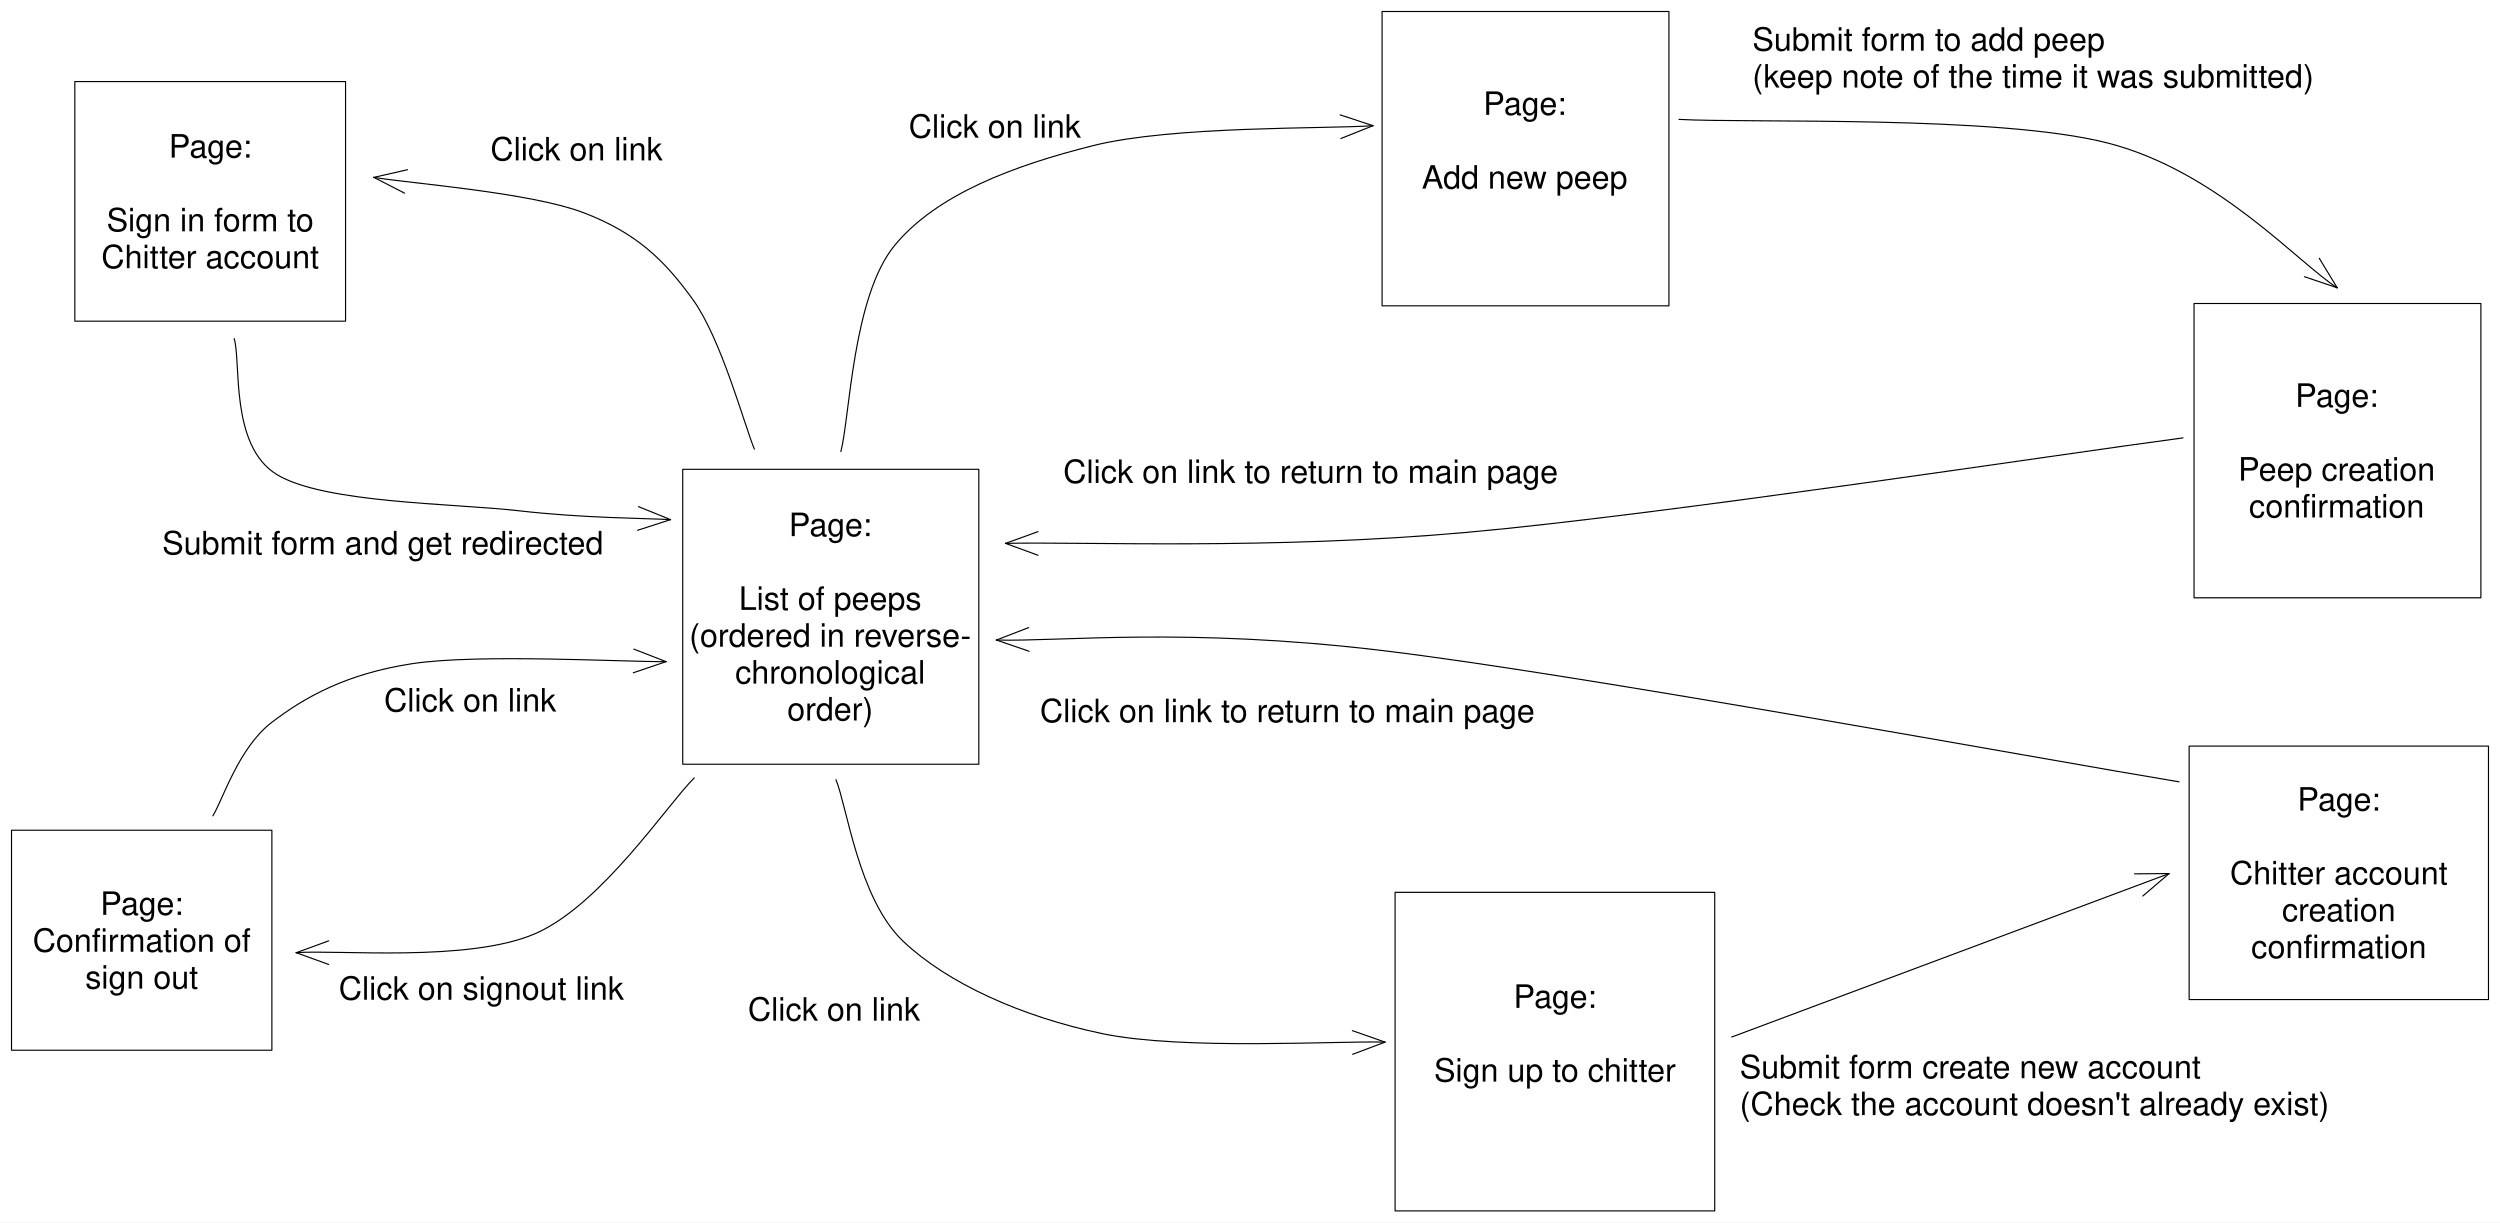
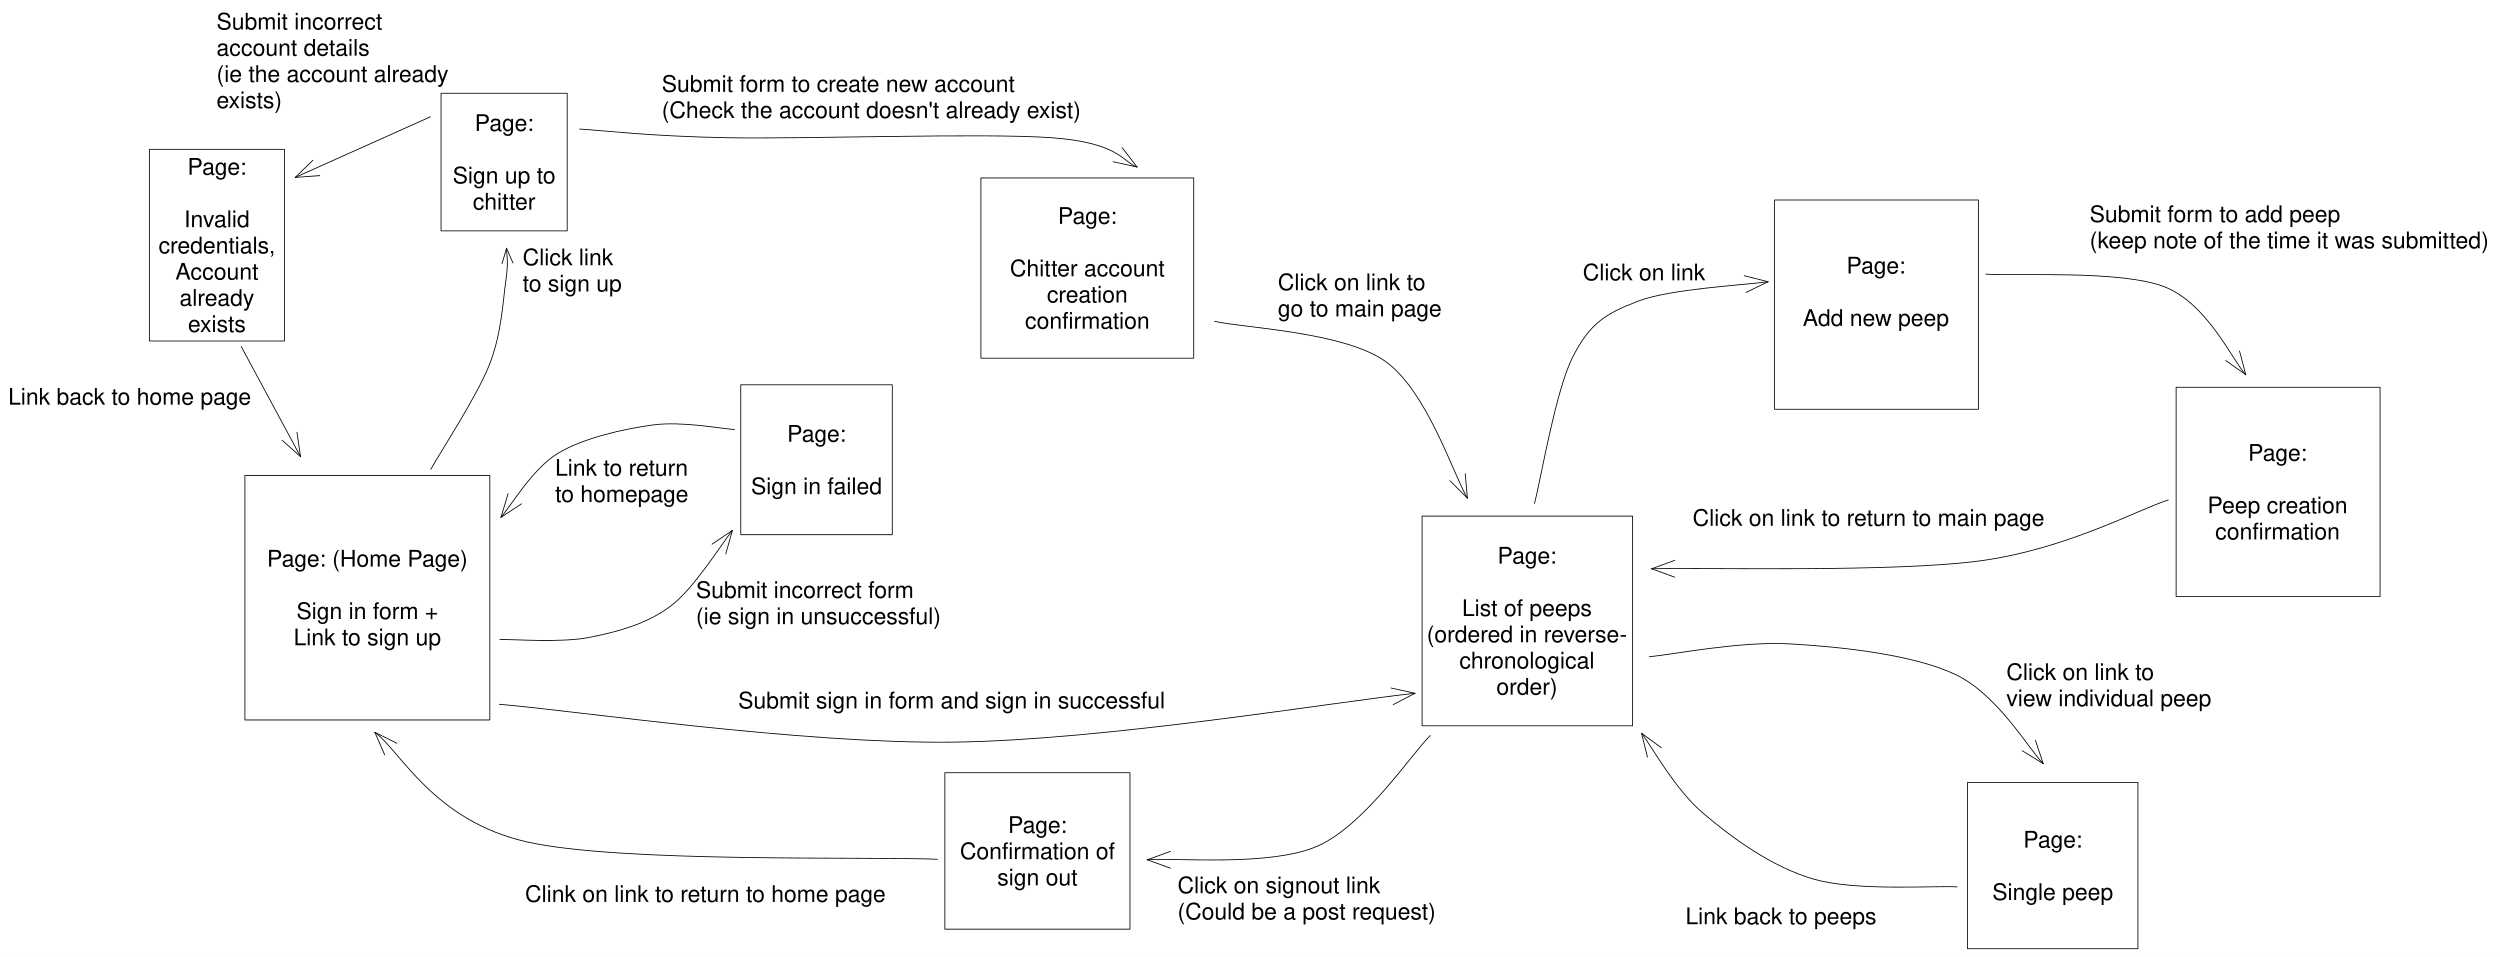
- <svg xmlns="http://www.w3.org/2000/svg" version="1.1" viewBox="0 0 2170.091 1061.117" width="4340.183" height="2122.234">
+ <svg xmlns="http://www.w3.org/2000/svg" version="1.1" viewBox="0 0 3052.128 1168.262" width="6104.256" height="2336.525">
  <defs>
    <style class="style-fonts">
      @font-face {
        font-family: "Virgil";
        src: url("https://excalidraw.com/Virgil.woff2");
      }
      @font-face {
        font-family: "Cascadia";
        src: url("https://excalidraw.com/Cascadia.woff2");
      }
    </style>
  </defs>
-   <rect x="0" y="0" width="2170.091" height="1061.117" fill="#ffffff" />
-   <g stroke-linecap="round" transform="translate(592.6421 407.3783) rotate(0 128.5 128)">
+   <rect x="0" y="0" width="3052.128" height="1168.262" fill="#ffffff" />
+   <g stroke-linecap="round" transform="translate(1736.17 630.0839) rotate(0 128.5 128)">
    <path d="M0 0 C96.09 0, 192.17 0, 257 0 M0 0 C62.3 0, 124.6 0, 257 0 M257 0 C257 59.23, 257 118.47, 257 256 M257 0 C257 72.23, 257 144.46, 257 256 M257 256 C186.75 256, 116.49 256, 0 256 M257 256 C185.33 256, 113.66 256, 0 256 M0 256 C0 186.8, 0 117.59, 0 0 M0 256 C0 203.79, 0 151.57, 0 0" stroke="#000000" stroke-width="1" fill="none" />
  </g>
-   <g transform="translate(597.1421 439.3783) rotate(0 123.5 96)">
+   <g transform="translate(1740.67 662.0839) rotate(0 123.5 96)">
    <text x="123.5" y="26" font-family="Helvetica, Segoe UI Emoji" font-size="28px" fill="#000000" text-anchor="middle" style="white-space: pre;" direction="ltr">Page:</text>
    <text x="123.5" y="58" font-family="Helvetica, Segoe UI Emoji" font-size="28px" fill="#000000" text-anchor="middle" style="white-space: pre;" direction="ltr" />
    <text x="123.5" y="90" font-family="Helvetica, Segoe UI Emoji" font-size="28px" fill="#000000" text-anchor="middle" style="white-space: pre;" direction="ltr">List of peeps </text>
    <text x="123.5" y="122" font-family="Helvetica, Segoe UI Emoji" font-size="28px" fill="#000000" text-anchor="middle" style="white-space: pre;" direction="ltr">(ordered in reverse-</text>
    <text x="123.5" y="154" font-family="Helvetica, Segoe UI Emoji" font-size="28px" fill="#000000" text-anchor="middle" style="white-space: pre;" direction="ltr">chronological </text>
    <text x="123.5" y="186" font-family="Helvetica, Segoe UI Emoji" font-size="28px" fill="#000000" text-anchor="middle" style="white-space: pre;" direction="ltr">order)</text>
  </g>
-   <g stroke-linecap="round" transform="translate(1199.693 10) rotate(0 124.5 127.7349)">
+   <g stroke-linecap="round" transform="translate(2166.43 244.1768) rotate(0 124.5 127.7349)">
    <path d="M0 0 C88.85 0, 177.7 0, 249 0 M0 0 C62.22 0, 124.44 0, 249 0 M249 0 C249 70.9, 249 141.8, 249 255.47 M249 0 C249 60.07, 249 120.15, 249 255.47 M249 255.47 C173.75 255.47, 98.5 255.47, 0 255.47 M249 255.47 C153.02 255.47, 57.04 255.47, 0 255.47 M0 255.47 C0 199.73, 0 143.99, 0 0 M0 255.47 C0 163.09, 0 70.71, 0 0" stroke="#000000" stroke-width="1" fill="none" />
  </g>
-   <g transform="translate(1232.965 73.73492) rotate(0 90.5 48)">
+   <g transform="translate(2199.702 307.9117) rotate(0 90.5 48)">
    <text x="90.5" y="26" font-family="Helvetica, Segoe UI Emoji" font-size="28px" fill="#000000" text-anchor="middle" style="white-space: pre;" direction="ltr">Page:</text>
    <text x="90.5" y="58" font-family="Helvetica, Segoe UI Emoji" font-size="28px" fill="#000000" text-anchor="middle" style="white-space: pre;" direction="ltr" />
    <text x="90.5" y="90" font-family="Helvetica, Segoe UI Emoji" font-size="28px" fill="#000000" text-anchor="middle" style="white-space: pre;" direction="ltr">Add new peep</text>
  </g>
  <g stroke-linecap="round">
-     <g transform="translate(729.9086 391.9666) rotate(0 230.9401 -141.4231)">
-       <path d="M0 0 C7.79 -29.83, 10.21 -134.74, 46.73 -179.01 C83.24 -223.27, 149.9 -248.28, 219.09 -265.59 C288.28 -282.9, 421.41 -279.97, 461.88 -282.85 M0 0 C7.79 -29.83, 10.21 -134.74, 46.73 -179.01 C83.24 -223.27, 149.9 -248.28, 219.09 -265.59 C288.28 -282.9, 421.41 -279.97, 461.88 -282.85" stroke="#000000" stroke-width="1" fill="none" />
-     </g>
-     <g transform="translate(729.9086 391.9666) rotate(0 230.9401 -141.4231)">
-       <path d="M434.01 -271.74 C442.11 -274.97, 450.21 -278.2, 461.88 -282.85 M434.01 -271.74 C439.62 -273.98, 445.23 -276.21, 461.88 -282.85" stroke="#000000" stroke-width="1" fill="none" />
-     </g>
-     <g transform="translate(729.9086 391.9666) rotate(0 230.9401 -141.4231)">
-       <path d="M433.39 -292.25 C441.67 -289.52, 449.95 -286.79, 461.88 -282.85 M433.39 -292.25 C439.12 -290.36, 444.86 -288.47, 461.88 -282.85" stroke="#000000" stroke-width="1" fill="none" />
-     </g>
-   </g>
-   <g transform="translate(788.7715 93.52684) rotate(0 75.5 16)">
+     <g transform="translate(1873.437 614.6722) rotate(0 142.5446 -135.3609)">
+       <path d="M0 0 C7.79 -29.83, 25.68 -137.85, 46.73 -179.01 C67.77 -220.16, 86.56 -231.66, 126.29 -246.95 C166.02 -262.23, 258.62 -266.76, 285.09 -270.72 M0 0 C7.79 -29.83, 25.68 -137.85, 46.73 -179.01 C67.77 -220.16, 86.56 -231.66, 126.29 -246.95 C166.02 -262.23, 258.62 -266.76, 285.09 -270.72" stroke="#000000" stroke-width="1" fill="none" />
+     </g>
+     <g transform="translate(1873.437 614.6722) rotate(0 142.5446 -135.3609)">
+       <path d="M258.11 -257.6 C265.95 -261.42, 273.79 -265.23, 285.09 -270.72 M258.11 -257.6 C263.54 -260.24, 268.97 -262.88, 285.09 -270.72" stroke="#000000" stroke-width="1" fill="none" />
+     </g>
+     <g transform="translate(1873.437 614.6722) rotate(0 142.5446 -135.3609)">
+       <path d="M255.99 -278.02 C264.45 -275.9, 272.9 -273.78, 285.09 -270.72 M255.99 -278.02 C261.84 -276.55, 267.7 -275.08, 285.09 -270.72" stroke="#000000" stroke-width="1" fill="none" />
+     </g>
+   </g>
+   <g transform="translate(1932.3 316.2325) rotate(0 75.5 16)">
    <text x="0" y="26" font-family="Helvetica, Segoe UI Emoji" font-size="28px" fill="#000000" text-anchor="start" style="white-space: pre;" direction="ltr">Click on link</text>
  </g>
-   <g stroke-linecap="round" transform="translate(1904.51 263.4401) rotate(0 124.5 127.7349)">
+   <g stroke-linecap="round" transform="translate(2656.723 472.8226) rotate(0 124.5 127.7349)">
    <path d="M0 0 C58.45 0, 116.91 0, 249 0 M0 0 C74.18 0, 148.37 0, 249 0 M249 0 C249 73.4, 249 146.8, 249 255.47 M249 0 C249 99.42, 249 198.84, 249 255.47 M249 255.47 C189.33 255.47, 129.65 255.47, 0 255.47 M249 255.47 C149.85 255.47, 50.7 255.47, 0 255.47 M0 255.47 C0 156.69, 0 57.91, 0 0 M0 255.47 C0 180.41, 0 105.34, 0 0" stroke="#000000" stroke-width="1" fill="none" />
  </g>
-   <g transform="translate(1937.283 327.175) rotate(0 91 64)">
+   <g transform="translate(2689.495 536.5575) rotate(0 91 64)">
    <text x="91" y="26" font-family="Helvetica, Segoe UI Emoji" font-size="28px" fill="#000000" text-anchor="middle" style="white-space: pre;" direction="ltr">Page:</text>
    <text x="91" y="58" font-family="Helvetica, Segoe UI Emoji" font-size="28px" fill="#000000" text-anchor="middle" style="white-space: pre;" direction="ltr" />
    <text x="91" y="90" font-family="Helvetica, Segoe UI Emoji" font-size="28px" fill="#000000" text-anchor="middle" style="white-space: pre;" direction="ltr">Peep creation </text>
    <text x="91" y="122" font-family="Helvetica, Segoe UI Emoji" font-size="28px" fill="#000000" text-anchor="middle" style="white-space: pre;" direction="ltr">confirmation</text>
  </g>
  <g stroke-linecap="round">
-     <g transform="translate(1457.47 103.6381) rotate(0 285.6519 73.08787)">
-       <path d="M0 0 C62.02 3.42, 276.9 -3.85, 372.11 20.51 C467.33 44.87, 538.11 125.23, 571.3 146.18 M0 0 C62.02 3.42, 276.9 -3.85, 372.11 20.51 C467.33 44.87, 538.11 125.23, 571.3 146.18" stroke="#000000" stroke-width="1" fill="none" />
-     </g>
-     <g transform="translate(1457.47 103.6381) rotate(0 285.6519 73.08787)">
-       <path d="M542.89 136.56 C552.08 139.67, 561.27 142.78, 571.3 146.18 M542.89 136.56 C553.84 140.27, 564.79 143.97, 571.3 146.18" stroke="#000000" stroke-width="1" fill="none" />
-     </g>
-     <g transform="translate(1457.47 103.6381) rotate(0 285.6519 73.08787)">
-       <path d="M555.72 120.54 C560.76 128.84, 565.8 137.13, 571.3 146.18 M555.72 120.54 C561.72 130.42, 567.73 140.3, 571.3 146.18" stroke="#000000" stroke-width="1" fill="none" />
-     </g>
-   </g>
-   <g transform="translate(1521.112 17.99012) rotate(0 245.5 32)">
+     <g transform="translate(2424.46 334.6862) rotate(0 158.633 61.39006)">
+       <path d="M0 0 C36.26 2.55, 164.7 -5.18, 217.58 15.29 C270.46 35.75, 300.65 104.86, 317.27 122.78 M0 0 C36.26 2.55, 164.7 -5.18, 217.58 15.29 C270.46 35.75, 300.65 104.86, 317.27 122.78" stroke="#000000" stroke-width="1" fill="none" />
+     </g>
+     <g transform="translate(2424.46 334.6862) rotate(0 158.633 61.39006)">
+       <path d="M292.78 105.44 C300.7 111.05, 308.62 116.66, 317.27 122.78 M292.78 105.44 C302.22 112.12, 311.66 118.81, 317.27 122.78" stroke="#000000" stroke-width="1" fill="none" />
+     </g>
+     <g transform="translate(2424.46 334.6862) rotate(0 158.633 61.39006)">
+       <path d="M309.66 93.76 C312.12 103.15, 314.58 112.54, 317.27 122.78 M309.66 93.76 C312.59 104.95, 315.52 116.13, 317.27 122.78" stroke="#000000" stroke-width="1" fill="none" />
+     </g>
+   </g>
+   <g transform="translate(2551.128 245.1096) rotate(0 245.5 32)">
    <text x="0" y="26" font-family="Helvetica, Segoe UI Emoji" font-size="28px" fill="#000000" text-anchor="start" style="white-space: pre;" direction="ltr">Submit form to add peep</text>
    <text x="0" y="58" font-family="Helvetica, Segoe UI Emoji" font-size="28px" fill="#000000" text-anchor="start" style="white-space: pre;" direction="ltr">(keep note of the time it was submitted)</text>
  </g>
-   <g transform="translate(922.8728 393.2214) rotate(0 216.5 16)">
+   <g transform="translate(2066.401 615.927) rotate(0 216.5 16)">
    <text x="0" y="26" font-family="Helvetica, Segoe UI Emoji" font-size="28px" fill="#000000" text-anchor="start" style="white-space: pre;" direction="ltr">Click on link to return to main page</text>
  </g>
  <g stroke-linecap="round">
-     <g transform="translate(1894.895 380.105) rotate(0 -511.0401 45.98391)">
-       <path d="M0 0 C-103.64 13.67, -451.52 66.77, -621.86 82.03 C-792.21 97.3, -955.38 89.98, -1022.08 91.57 M0 0 C-103.64 13.67, -451.52 66.77, -621.86 82.03 C-792.21 97.3, -955.38 89.98, -1022.08 91.57" stroke="#000000" stroke-width="1" fill="none" />
-     </g>
-     <g transform="translate(1894.895 380.105) rotate(0 -511.0401 45.98391)">
-       <path d="M-993.87 81.35 C-1000.65 83.81, -1007.42 86.26, -1022.08 91.57 M-993.87 81.35 C-1003.16 84.72, -1012.45 88.08, -1022.08 91.57" stroke="#000000" stroke-width="1" fill="none" />
-     </g>
-     <g transform="translate(1894.895 380.105) rotate(0 -511.0401 45.98391)">
-       <path d="M-993.9 101.88 C-1000.67 99.4, -1007.44 96.93, -1022.08 91.57 M-993.9 101.88 C-1003.18 98.48, -1012.46 95.09, -1022.08 91.57" stroke="#000000" stroke-width="1" fill="none" />
-     </g>
-   </g>
-   <g stroke-linecap="round" transform="translate(1210.985 774.5738) rotate(0 138.7322 138.2715)">
-     <path d="M0 0 C107.24 0, 214.48 0, 277.46 0 M0 0 C73.69 0, 147.38 0, 277.46 0 M277.46 0 C277.46 87.41, 277.46 174.83, 277.46 276.54 M277.46 0 C277.46 74.14, 277.46 148.27, 277.46 276.54 M277.46 276.54 C217.79 276.54, 158.11 276.54, 0 276.54 M277.46 276.54 C183.56 276.54, 89.66 276.54, 0 276.54 M0 276.54 C0 167.01, 0 57.48, 0 0 M0 276.54 C0 207.08, 0 137.62, 0 0" stroke="#000000" stroke-width="1" fill="none" />
-   </g>
-   <g transform="translate(1243.717 848.8453) rotate(0 106 48)">
-     <text x="106" y="26" font-family="Helvetica, Segoe UI Emoji" font-size="28px" fill="#000000" text-anchor="middle" style="white-space: pre;" direction="ltr">Page:</text>
-     <text x="106" y="58" font-family="Helvetica, Segoe UI Emoji" font-size="28px" fill="#000000" text-anchor="middle" style="white-space: pre;" direction="ltr" />
-     <text x="106" y="90" font-family="Helvetica, Segoe UI Emoji" font-size="28px" fill="#000000" text-anchor="middle" style="white-space: pre;" direction="ltr">Sign up to chitter</text>
-   </g>
-   <g stroke-linecap="round" transform="translate(1900.25 647.6493) rotate(0 129.9205 110.0042)">
+     <g transform="translate(2647.108 610.3715) rotate(0 -315.3822 42.00641)">
+       <path d="M0 0 C-38.42 12.41, -125.42 60.47, -230.55 74.47 C-335.67 88.48, -564.06 82.42, -630.76 84.01 M0 0 C-38.42 12.41, -125.42 60.47, -230.55 74.47 C-335.67 88.48, -564.06 82.42, -630.76 84.01" stroke="#000000" stroke-width="1" fill="none" />
+     </g>
+     <g transform="translate(2647.108 610.3715) rotate(0 -315.3822 42.00641)">
+       <path d="M-602.59 73.72 C-609.35 76.19, -616.12 78.66, -630.76 84.01 M-602.59 73.72 C-611.86 77.11, -621.14 80.5, -630.76 84.01" stroke="#000000" stroke-width="1" fill="none" />
+     </g>
+     <g transform="translate(2647.108 610.3715) rotate(0 -315.3822 42.00641)">
+       <path d="M-602.56 94.24 C-609.34 91.78, -616.11 89.33, -630.76 84.01 M-602.56 94.24 C-611.85 90.87, -621.13 87.51, -630.76 84.01" stroke="#000000" stroke-width="1" fill="none" />
+     </g>
+   </g>
+   <g stroke-linecap="round" transform="translate(538.4586 113.8794) rotate(0 77 84)">
+     <path d="M0 0 C59.52 0, 119.04 0, 154 0 M0 0 C40.9 0, 81.8 0, 154 0 M154 0 C154 53.1, 154 106.21, 154 168 M154 0 C154 45.04, 154 90.08, 154 168 M154 168 C120.88 168, 87.75 168, 0 168 M154 168 C101.88 168, 49.76 168, 0 168 M0 168 C0 101.46, 0 34.92, 0 0 M0 168 C0 125.8, 0 83.6, 0 0" stroke="#000000" stroke-width="1" fill="none" />
+   </g>
+   <g transform="translate(547.9586 133.8794) rotate(0 67.5 64)">
+     <text x="67.5" y="26" font-family="Helvetica, Segoe UI Emoji" font-size="28px" fill="#000000" text-anchor="middle" style="white-space: pre;" direction="ltr">Page:</text>
+     <text x="67.5" y="58" font-family="Helvetica, Segoe UI Emoji" font-size="28px" fill="#000000" text-anchor="middle" style="white-space: pre;" direction="ltr" />
+     <text x="67.5" y="90" font-family="Helvetica, Segoe UI Emoji" font-size="28px" fill="#000000" text-anchor="middle" style="white-space: pre;" direction="ltr">Sign up to </text>
+     <text x="67.5" y="122" font-family="Helvetica, Segoe UI Emoji" font-size="28px" fill="#000000" text-anchor="middle" style="white-space: pre;" direction="ltr">chitter</text>
+   </g>
+   <g stroke-linecap="round" transform="translate(1197.529 217.2752) rotate(0 129.9205 110.0042)">
    <path d="M0 0 C53.51 0, 107.01 0, 259.84 0 M0 0 C73.34 0, 146.68 0, 259.84 0 M259.84 0 C259.84 56.49, 259.84 112.98, 259.84 220.01 M259.84 0 C259.84 56.15, 259.84 112.3, 259.84 220.01 M259.84 220.01 C167.13 220.01, 74.41 220.01, 0 220.01 M259.84 220.01 C178.38 220.01, 96.91 220.01, 0 220.01 M0 220.01 C0 175.93, 0 131.86, 0 0 M0 220.01 C0 155.4, 0 90.8, 0 0" stroke="#000000" stroke-width="1" fill="none" />
  </g>
-   <g transform="translate(1931.671 677.6535) rotate(0 98.5 80)">
+   <g transform="translate(1228.949 247.2793) rotate(0 98.5 80)">
    <text x="98.5" y="26" font-family="Helvetica, Segoe UI Emoji" font-size="28px" fill="#000000" text-anchor="middle" style="white-space: pre;" direction="ltr">Page:</text>
    <text x="98.5" y="58" font-family="Helvetica, Segoe UI Emoji" font-size="28px" fill="#000000" text-anchor="middle" style="white-space: pre;" direction="ltr" />
    <text x="98.5" y="90" font-family="Helvetica, Segoe UI Emoji" font-size="28px" fill="#000000" text-anchor="middle" style="white-space: pre;" direction="ltr">Chitter account </text>
    <text x="98.5" y="122" font-family="Helvetica, Segoe UI Emoji" font-size="28px" fill="#000000" text-anchor="middle" style="white-space: pre;" direction="ltr">creation </text>
    <text x="98.5" y="154" font-family="Helvetica, Segoe UI Emoji" font-size="28px" fill="#000000" text-anchor="middle" style="white-space: pre;" direction="ltr">confirmation</text>
  </g>
-   <g stroke-linecap="round">
-     <g transform="translate(725.628 676.8) rotate(0 238.3071 114.5742)">
-       <path d="M0 0 C9.69 23.34, 19.61 103.31, 58.14 140.05 C96.66 176.79, 161.42 205.81, 231.17 220.43 C300.91 235.06, 435.71 226.57, 476.61 227.8 M0 0 C9.69 23.34, 19.61 103.31, 58.14 140.05 C96.66 176.79, 161.42 205.81, 231.17 220.43 C300.91 235.06, 435.71 226.57, 476.61 227.8" stroke="#000000" stroke-width="1" fill="none" />
-     </g>
-     <g transform="translate(725.628 676.8) rotate(0 238.3071 114.5742)">
-       <path d="M448.54 238.37 C454.66 236.06, 460.79 233.76, 476.61 227.8 M448.54 238.37 C457.97 234.82, 467.4 231.27, 476.61 227.8" stroke="#000000" stroke-width="1" fill="none" />
-     </g>
-     <g transform="translate(725.628 676.8) rotate(0 238.3071 114.5742)">
-       <path d="M448.31 217.85 C454.49 220.02, 460.66 222.19, 476.61 227.8 M448.31 217.85 C457.82 221.19, 467.33 224.54, 476.61 227.8" stroke="#000000" stroke-width="1" fill="none" />
-     </g>
-   </g>
-   <g transform="translate(649.172 859.9567) rotate(0 75.5 16)">
-     <text x="0" y="26" font-family="Helvetica, Segoe UI Emoji" font-size="28px" fill="#000000" text-anchor="start" style="white-space: pre;" direction="ltr">Click on link</text>
-   </g>
-   <g stroke-linecap="round">
-     <g transform="translate(1503.218 900.1612) rotate(0 189.8324 -70.94541)">
-       <path d="M0 0 C63.28 -23.65, 316.39 -118.24, 379.66 -141.89 M0 0 C63.28 -23.65, 316.39 -118.24, 379.66 -141.89" stroke="#000000" stroke-width="1" fill="none" />
-     </g>
-     <g transform="translate(1503.218 900.1612) rotate(0 189.8324 -70.94541)">
-       <path d="M356.85 -122.41 C362.76 -127.46, 368.67 -132.51, 379.66 -141.89 M356.85 -122.41 C363.92 -128.44, 370.98 -134.48, 379.66 -141.89" stroke="#000000" stroke-width="1" fill="none" />
-     </g>
-     <g transform="translate(1503.218 900.1612) rotate(0 189.8324 -70.94541)">
-       <path d="M349.67 -141.63 C357.44 -141.7, 365.21 -141.77, 379.66 -141.89 M349.67 -141.63 C358.96 -141.71, 368.25 -141.79, 379.66 -141.89" stroke="#000000" stroke-width="1" fill="none" />
-     </g>
-   </g>
-   <g transform="translate(1510.125 909.9386) rotate(0 257.5 32)">
-     <text x="0" y="26" font-family="Helvetica, Segoe UI Emoji" font-size="28px" fill="#000000" text-anchor="start" style="white-space: pre;" direction="ltr">Submit form create new account</text>
+   <g transform="translate(807.8605 86.09456) rotate(0 257.5 32)">
+     <text x="0" y="26" font-family="Helvetica, Segoe UI Emoji" font-size="28px" fill="#000000" text-anchor="start" style="white-space: pre;" direction="ltr">Submit form to create new account</text>
    <text x="0" y="58" font-family="Helvetica, Segoe UI Emoji" font-size="28px" fill="#000000" text-anchor="start" style="white-space: pre;" direction="ltr">(Check the account doesn't already exist)</text>
  </g>
  <g stroke-linecap="round">
-     <g transform="translate(1891.501 678.6704) rotate(0 -513.3193 -62.84745)">
-       <path d="M0 0 C-115.2 -18.99, -520.08 -93.41, -691.18 -113.93 C-862.29 -134.44, -970.73 -121.57, -1026.64 -123.09 M0 0 C-115.2 -18.99, -520.08 -93.41, -691.18 -113.93 C-862.29 -134.44, -970.73 -121.57, -1026.64 -123.09" stroke="#000000" stroke-width="1" fill="none" />
-     </g>
-     <g transform="translate(1891.501 678.6704) rotate(0 -513.3193 -62.84745)">
-       <path d="M-998.65 -133.88 C-1009.56 -129.68, -1020.48 -125.47, -1026.64 -123.09 M-998.65 -133.88 C-1009.51 -129.7, -1020.38 -125.51, -1026.64 -123.09" stroke="#000000" stroke-width="1" fill="none" />
-     </g>
-     <g transform="translate(1891.501 678.6704) rotate(0 -513.3193 -62.84745)">
-       <path d="M-998.26 -113.37 C-1009.33 -117.16, -1020.39 -120.95, -1026.64 -123.09 M-998.26 -113.37 C-1009.28 -117.14, -1020.29 -120.92, -1026.64 -123.09" stroke="#000000" stroke-width="1" fill="none" />
-     </g>
-   </g>
-   <g transform="translate(902.6654 600.8781) rotate(0 216.5 16)">
-     <text x="0" y="26" font-family="Helvetica, Segoe UI Emoji" font-size="28px" fill="#000000" text-anchor="start" style="white-space: pre;" direction="ltr">Click on link to return to main page</text>
-   </g>
-   <g stroke-linecap="round" transform="translate(64.95186 70.78129) rotate(0 117.5 104)">
-     <path d="M0 0 C55.13 0, 110.26 0, 235 0 M0 0 C76.85 0, 153.7 0, 235 0 M235 0 C235 58.83, 235 117.65, 235 208 M235 0 C235 70.44, 235 140.88, 235 208 M235 208 C159.72 208, 84.45 208, 0 208 M235 208 C142.8 208, 50.61 208, 0 208 M0 208 C0 162.63, 0 117.26, 0 0 M0 208 C0 128.51, 0 49.02, 0 0" stroke="#000000" stroke-width="1" fill="none" />
-   </g>
-   <g transform="translate(87.45186 110.7813) rotate(0 95 64)">
-     <text x="95" y="26" font-family="Helvetica, Segoe UI Emoji" font-size="28px" fill="#000000" text-anchor="middle" style="white-space: pre;" direction="ltr">Page:</text>
-     <text x="95" y="58" font-family="Helvetica, Segoe UI Emoji" font-size="28px" fill="#000000" text-anchor="middle" style="white-space: pre;" direction="ltr" />
-     <text x="95" y="90" font-family="Helvetica, Segoe UI Emoji" font-size="28px" fill="#000000" text-anchor="middle" style="white-space: pre;" direction="ltr">Sign in form to </text>
-     <text x="95" y="122" font-family="Helvetica, Segoe UI Emoji" font-size="28px" fill="#000000" text-anchor="middle" style="white-space: pre;" direction="ltr">Chitter account</text>
-   </g>
-   <g stroke-linecap="round" transform="translate(10 720.661) rotate(0 113 95.5)">
+     <g transform="translate(1482.826 392.2952) rotate(0 154.3041 107.9106)">
+       <path d="M0 0 C34.65 8.08, 156.49 12.5, 207.92 48.47 C259.36 84.44, 291.83 187.93, 308.61 215.82 M0 0 C34.65 8.08, 156.49 12.5, 207.92 48.47 C259.36 84.44, 291.83 187.93, 308.61 215.82" stroke="#000000" stroke-width="1" fill="none" />
+     </g>
+     <g transform="translate(1482.826 392.2952) rotate(0 154.3041 107.9106)">
+       <path d="M287.39 194.61 C295.67 202.88, 303.94 211.15, 308.61 215.82 M287.39 194.61 C295.63 202.84, 303.86 211.08, 308.61 215.82" stroke="#000000" stroke-width="1" fill="none" />
+     </g>
+     <g transform="translate(1482.826 392.2952) rotate(0 154.3041 107.9106)">
+       <path d="M305.99 185.94 C307.01 197.59, 308.03 209.25, 308.61 215.82 M305.99 185.94 C307.01 197.54, 308.02 209.14, 308.61 215.82" stroke="#000000" stroke-width="1" fill="none" />
+     </g>
+   </g>
+   <g stroke-linecap="round" transform="translate(1153.528 943.3666) rotate(0 113 95.5)">
    <path d="M0 0 C73.71 0, 147.41 0, 226 0 M0 0 C89.68 0, 179.37 0, 226 0 M226 0 C226 71.95, 226 143.89, 226 191 M226 0 C226 41.63, 226 83.26, 226 191 M226 191 C178.63 191, 131.27 191, 0 191 M226 191 C163.86 191, 101.72 191, 0 191 M0 191 C0 138.24, 0 85.48, 0 0 M0 191 C0 145.24, 0 99.49, 0 0" stroke="#000000" stroke-width="1" fill="none" />
  </g>
-   <g transform="translate(23.5 768.161) rotate(0 99.5 48)">
+   <g transform="translate(1167.028 990.8666) rotate(0 99.5 48)">
    <text x="99.5" y="26" font-family="Helvetica, Segoe UI Emoji" font-size="28px" fill="#000000" text-anchor="middle" style="white-space: pre;" direction="ltr">Page:</text>
    <text x="99.5" y="58" font-family="Helvetica, Segoe UI Emoji" font-size="28px" fill="#000000" text-anchor="middle" style="white-space: pre;" direction="ltr">Confirmation of </text>
    <text x="99.5" y="90" font-family="Helvetica, Segoe UI Emoji" font-size="28px" fill="#000000" text-anchor="middle" style="white-space: pre;" direction="ltr">sign out</text>
  </g>
  <g stroke-linecap="round">
-     <g transform="translate(602.6176 675.2621) rotate(0 -172.7563 75.97626)">
+     <g transform="translate(1746.146 897.9677) rotate(0 -172.7563 75.97626)">
      <path d="M0 0 C-22.96 22.51, -80.18 109.77, -137.77 135.06 C-195.35 160.34, -310.89 148.94, -345.51 151.71 M0 0 C-22.96 22.51, -80.18 109.77, -137.77 135.06 C-195.35 160.34, -310.89 148.94, -345.51 151.71" stroke="#000000" stroke-width="1" fill="none" />
    </g>
-     <g transform="translate(602.6176 675.2621) rotate(0 -172.7563 75.97626)">
+     <g transform="translate(1746.146 897.9677) rotate(0 -172.7563 75.97626)">
      <path d="M-317.33 141.43 C-326.81 144.89, -336.3 148.35, -345.51 151.71 M-317.33 141.43 C-328.57 145.53, -339.82 149.63, -345.51 151.71" stroke="#000000" stroke-width="1" fill="none" />
    </g>
-     <g transform="translate(602.6176 675.2621) rotate(0 -172.7563 75.97626)">
+     <g transform="translate(1746.146 897.9677) rotate(0 -172.7563 75.97626)">
      <path d="M-317.31 161.95 C-326.8 158.5, -336.29 155.06, -345.51 151.71 M-317.31 161.95 C-328.56 157.86, -339.81 153.78, -345.51 151.71" stroke="#000000" stroke-width="1" fill="none" />
    </g>
  </g>
-   <g transform="translate(294.0213 841.7934) rotate(0 124.5 16)">
+   <g transform="translate(1437.549 1064.499) rotate(0 159 32)">
    <text x="0" y="26" font-family="Helvetica, Segoe UI Emoji" font-size="28px" fill="#000000" text-anchor="start" style="white-space: pre;" direction="ltr">Click on signout link</text>
-   </g>
-   <g stroke-linecap="round">
-     <g transform="translate(184.741 708.1882) rotate(0 196.7044 -68.20822)">
-       <path d="M0 0 C8.52 -13.52, 22.31 -59.11, 51.12 -81.12 C79.93 -103.13, 115.81 -123.27, 172.86 -132.06 C229.91 -140.85, 356.65 -133.56, 393.41 -133.86 M0 0 C8.52 -13.52, 22.31 -59.11, 51.12 -81.12 C79.93 -103.13, 115.81 -123.27, 172.86 -132.06 C229.91 -140.85, 356.65 -133.56, 393.41 -133.86" stroke="#000000" stroke-width="1" fill="none" />
-     </g>
-     <g transform="translate(184.741 708.1882) rotate(0 196.7044 -68.20822)">
-       <path d="M365 -124.21 C374.63 -127.48, 384.25 -130.75, 393.41 -133.86 M365 -124.21 C373.17 -126.98, 381.34 -129.76, 393.41 -133.86" stroke="#000000" stroke-width="1" fill="none" />
-     </g>
-     <g transform="translate(184.741 708.1882) rotate(0 196.7044 -68.20822)">
-       <path d="M365.45 -144.72 C374.92 -141.04, 384.4 -137.36, 393.41 -133.86 M365.45 -144.72 C373.49 -141.6, 381.53 -138.48, 393.41 -133.86" stroke="#000000" stroke-width="1" fill="none" />
-     </g>
-   </g>
-   <g transform="translate(333.3275 591.6231) rotate(0 75.5 16)">
-     <text x="0" y="26" font-family="Helvetica, Segoe UI Emoji" font-size="28px" fill="#000000" text-anchor="start" style="white-space: pre;" direction="ltr">Click on link</text>
-   </g>
-   <g stroke-linecap="round">
-     <g transform="translate(654.8089 389.8173) rotate(0 -165.1638 -117.9257)">
-       <path d="M0 0 C-8.91 -21.65, -28.73 -95.68, -53.45 -129.88 C-78.17 -164.08, -102.16 -187.53, -148.31 -205.2 C-194.46 -222.86, -299.99 -230.74, -330.33 -235.85 M0 0 C-8.91 -21.65, -28.73 -95.68, -53.45 -129.88 C-78.17 -164.08, -102.16 -187.53, -148.31 -205.2 C-194.46 -222.86, -299.99 -230.74, -330.33 -235.85" stroke="#000000" stroke-width="1" fill="none" />
-     </g>
-     <g transform="translate(654.8089 389.8173) rotate(0 -165.1638 -117.9257)">
-       <path d="M-301.08 -242.51 C-306.94 -241.18, -312.8 -239.84, -330.33 -235.85 M-301.08 -242.51 C-309.25 -240.65, -317.42 -238.79, -330.33 -235.85" stroke="#000000" stroke-width="1" fill="none" />
-     </g>
-     <g transform="translate(654.8089 389.8173) rotate(0 -165.1638 -117.9257)">
-       <path d="M-303.64 -222.15 C-308.99 -224.9, -314.34 -227.64, -330.33 -235.85 M-303.64 -222.15 C-311.1 -225.98, -318.56 -229.81, -330.33 -235.85" stroke="#000000" stroke-width="1" fill="none" />
-     </g>
-   </g>
-   <g transform="translate(425.6632 113.2492) rotate(0 75.5 16)">
-     <text x="0" y="26" font-family="Helvetica, Segoe UI Emoji" font-size="28px" fill="#000000" text-anchor="start" style="white-space: pre;" direction="ltr">Click on link</text>
-   </g>
-   <g stroke-linecap="round">
-     <g transform="translate(203.2442 293.9554) rotate(0 189.3891 78.55708)">
-       <path d="M0 0 C6.2 19.68, -3.98 93.15, 37.21 118.05 C78.39 142.95, 190.18 142.9, 247.11 149.41 C304.04 155.92, 356.83 155.83, 378.78 157.11 M0 0 C6.2 19.68, -3.98 93.15, 37.21 118.05 C78.39 142.95, 190.18 142.9, 247.11 149.41 C304.04 155.92, 356.83 155.83, 378.78 157.11" stroke="#000000" stroke-width="1" fill="none" />
-     </g>
-     <g transform="translate(203.2442 293.9554) rotate(0 189.3891 78.55708)">
-       <path d="M350.23 166.34 C359.92 163.21, 369.61 160.08, 378.78 157.11 M350.23 166.34 C358.35 163.72, 366.47 161.09, 378.78 157.11" stroke="#000000" stroke-width="1" fill="none" />
-     </g>
-     <g transform="translate(203.2442 293.9554) rotate(0 189.3891 78.55708)">
-       <path d="M350.98 145.83 C360.42 149.66, 369.85 153.49, 378.78 157.11 M350.98 145.83 C358.89 149.04, 366.79 152.25, 378.78 157.11" stroke="#000000" stroke-width="1" fill="none" />
-     </g>
-   </g>
-   <g transform="translate(140.7726 455.2219) rotate(0 193 16)">
-     <text x="0" y="26" font-family="Helvetica, Segoe UI Emoji" font-size="28px" fill="#000000" text-anchor="start" style="white-space: pre;" direction="ltr">Submit form and get redirected</text>
+     <text x="0" y="58" font-family="Helvetica, Segoe UI Emoji" font-size="28px" fill="#000000" text-anchor="start" style="white-space: pre;" direction="ltr">(Could be a post request)</text>
+   </g>
+   <g stroke-linecap="round" transform="translate(298.9813 580.5087) rotate(0 149.5042 149.2268)">
+     <path d="M0 0 C106.89 0, 213.79 0, 299.01 0 M0 0 C113.05 0, 226.1 0, 299.01 0 M299.01 0 C299.01 110.7, 299.01 221.4, 299.01 298.45 M299.01 0 C299.01 76.12, 299.01 152.24, 299.01 298.45 M299.01 298.45 C237.53 298.45, 176.06 298.45, 0 298.45 M299.01 298.45 C217.67 298.45, 136.34 298.45, 0 298.45 M0 298.45 C0 200.19, 0 101.93, 0 0 M0 298.45 C0 181.4, 0 64.34, 0 0" stroke="#000000" stroke-width="1" fill="none" />
+   </g>
+   <g transform="translate(324.4855 665.7355) rotate(0 124 64)">
+     <text x="124" y="26" font-family="Helvetica, Segoe UI Emoji" font-size="28px" fill="#000000" text-anchor="middle" style="white-space: pre;" direction="ltr">Page: (Home Page)</text>
+     <text x="124" y="58" font-family="Helvetica, Segoe UI Emoji" font-size="28px" fill="#000000" text-anchor="middle" style="white-space: pre;" direction="ltr" />
+     <text x="124" y="90" font-family="Helvetica, Segoe UI Emoji" font-size="28px" fill="#000000" text-anchor="middle" style="white-space: pre;" direction="ltr">Sign in form +</text>
+     <text x="124" y="122" font-family="Helvetica, Segoe UI Emoji" font-size="28px" fill="#000000" text-anchor="middle" style="white-space: pre;" direction="ltr">Link to sign up</text>
+   </g>
+   <g stroke-linecap="round">
+     <g transform="translate(1144.313 1049.03) rotate(0 -343.3183 -77.48729)">
+       <path d="M0 0 C-83.5 -3.54, -386.55 4.62, -500.99 -21.21 C-615.43 -47.04, -655.7 -132.68, -686.64 -154.97 M0 0 C-83.5 -3.54, -386.55 4.62, -500.99 -21.21 C-615.43 -47.04, -655.7 -132.68, -686.64 -154.97" stroke="#000000" stroke-width="1" fill="none" />
+     </g>
+     <g transform="translate(1144.313 1049.03) rotate(0 -343.3183 -77.48729)">
+       <path d="M-659.79 -141.59 C-666.67 -145.02, -673.55 -148.45, -686.64 -154.97 M-659.79 -141.59 C-669.23 -146.29, -678.67 -151, -686.64 -154.97" stroke="#000000" stroke-width="1" fill="none" />
+     </g>
+     <g transform="translate(1144.313 1049.03) rotate(0 -343.3183 -77.48729)">
+       <path d="M-674.67 -127.46 C-677.74 -134.51, -680.81 -141.56, -686.64 -154.97 M-674.67 -127.46 C-678.88 -137.14, -683.09 -146.81, -686.64 -154.97" stroke="#000000" stroke-width="1" fill="none" />
+     </g>
+   </g>
+   <g transform="translate(640.9697 1075.094) rotate(0 222 16)">
+     <text x="0" y="26" font-family="Helvetica, Segoe UI Emoji" font-size="28px" fill="#000000" text-anchor="start" style="white-space: pre;" direction="ltr">Clink on link to return to home page</text>
+   </g>
+   <g transform="translate(1560 328.2851) rotate(0 101.5 32)">
+     <text x="0" y="26" font-family="Helvetica, Segoe UI Emoji" font-size="28px" fill="#000000" text-anchor="start" style="white-space: pre;" direction="ltr">Click on link to</text>
+     <text x="0" y="58" font-family="Helvetica, Segoe UI Emoji" font-size="28px" fill="#000000" text-anchor="start" style="white-space: pre;" direction="ltr">go to main page</text>
+   </g>
+   <g stroke-linecap="round">
+     <g transform="translate(707.5925 157.5597) rotate(0 340.2838 23.16757)">
+       <path d="M0 0 C30.1 1.77, 84.6 8.83, 180.59 10.59 C276.57 12.35, 492.59 4.6, 575.92 10.56 C659.25 16.52, 663.13 40.37, 680.57 46.34 M0 0 C30.1 1.77, 84.6 8.83, 180.59 10.59 C276.57 12.35, 492.59 4.6, 575.92 10.56 C659.25 16.52, 663.13 40.37, 680.57 46.34" stroke="#000000" stroke-width="1" fill="none" />
+     </g>
+     <g transform="translate(707.5925 157.5597) rotate(0 340.2838 23.16757)">
+       <path d="M651.27 39.89 C662.95 42.46, 674.63 45.03, 680.57 46.34 M651.27 39.89 C658.41 41.46, 665.55 43.03, 680.57 46.34" stroke="#000000" stroke-width="1" fill="none" />
+     </g>
+     <g transform="translate(707.5925 157.5597) rotate(0 340.2838 23.16757)">
+       <path d="M662.26 22.57 C669.56 32.04, 676.86 41.52, 680.57 46.34 M662.26 22.57 C666.73 28.36, 671.19 34.15, 680.57 46.34" stroke="#000000" stroke-width="1" fill="none" />
+     </g>
+   </g>
+   <g stroke-linecap="round">
+     <g transform="translate(525.9972 572.8314) rotate(0 46.69679 -134.8723)">
+       <path d="M0 0 C11.89 -21.2, 56.08 -88.77, 71.35 -127.19 C86.62 -165.61, 88.09 -206.76, 91.61 -230.52 C95.13 -254.28, 92.32 -263.21, 92.46 -269.74 M0 0 C11.89 -21.2, 56.08 -88.77, 71.35 -127.19 C86.62 -165.61, 88.09 -206.76, 91.61 -230.52 C95.13 -254.28, 92.32 -263.21, 92.46 -269.74" stroke="#000000" stroke-width="1" fill="none" />
+     </g>
+     <g transform="translate(525.9972 572.8314) rotate(0 46.69679 -134.8723)">
+       <path d="M100.28 -251.76 C97.26 -258.7, 94.25 -265.64, 92.46 -269.74 M100.28 -251.76 C97.83 -257.4, 95.38 -263.04, 92.46 -269.74" stroke="#000000" stroke-width="1" fill="none" />
+     </g>
+     <g transform="translate(525.9972 572.8314) rotate(0 46.69679 -134.8723)">
+       <path d="M86.89 -250.94 C89.04 -258.2, 91.19 -265.46, 92.46 -269.74 M86.89 -250.94 C88.64 -256.84, 90.39 -262.73, 92.46 -269.74" stroke="#000000" stroke-width="1" fill="none" />
+     </g>
+   </g>
+   <g transform="translate(638.0652 297.8472) rotate(0 61.5 32)">
+     <text x="0" y="26" font-family="Helvetica, Segoe UI Emoji" font-size="28px" fill="#000000" text-anchor="start" style="white-space: pre;" direction="ltr">Click link</text>
+     <text x="0" y="58" font-family="Helvetica, Segoe UI Emoji" font-size="28px" fill="#000000" text-anchor="start" style="white-space: pre;" direction="ltr">to sign up</text>
+   </g>
+   <g stroke-linecap="round">
+     <g transform="translate(609.5832 859.8138) rotate(0 558.9406 16.46356)">
+       <path d="M0 0 C92.28 7.71, 367.37 48.47, 553.68 46.24 C740 44, 1023.85 -3.46, 1117.88 -13.4 M0 0 C92.28 7.71, 367.37 48.47, 553.68 46.24 C740 44, 1023.85 -3.46, 1117.88 -13.4" stroke="#000000" stroke-width="1" fill="none" />
+     </g>
+     <g transform="translate(609.5832 859.8138) rotate(0 558.9406 16.46356)">
+       <path d="M1091.27 0.45 C1097.22 -2.64, 1103.16 -5.74, 1117.88 -13.4 M1091.27 0.45 C1101.14 -4.69, 1111.02 -9.83, 1117.88 -13.4" stroke="#000000" stroke-width="1" fill="none" />
+     </g>
+     <g transform="translate(609.5832 859.8138) rotate(0 558.9406 16.46356)">
+       <path d="M1088.59 -19.9 C1095.14 -18.44, 1101.68 -16.99, 1117.88 -13.4 M1088.59 -19.9 C1099.46 -17.48, 1110.33 -15.07, 1117.88 -13.4" stroke="#000000" stroke-width="1" fill="none" />
+     </g>
+   </g>
+   <g transform="translate(901.1834 838.8183) rotate(0 261.5 16)">
+     <text x="0" y="26" font-family="Helvetica, Segoe UI Emoji" font-size="28px" fill="#000000" text-anchor="start" style="white-space: pre;" direction="ltr">Submit sign in form and sign in successful</text>
+   </g>
+   <g stroke-linecap="round" transform="translate(904.3572 469.787) rotate(0 92.5 91.5)">
+     <path d="M0 0 C65.28 0, 130.55 0, 185 0 M0 0 C41.09 0, 82.17 0, 185 0 M185 0 C185 56.22, 185 112.44, 185 183 M185 0 C185 66.95, 185 133.9, 185 183 M185 183 C114.22 183, 43.44 183, 0 183 M185 183 C120.13 183, 55.26 183, 0 183 M0 183 C0 131.28, 0 79.56, 0 0 M0 183 C0 141.14, 0 99.28, 0 0" stroke="#000000" stroke-width="1" fill="none" />
+   </g>
+   <g transform="translate(915.8572 513.287) rotate(0 81 48)">
+     <text x="81" y="26" font-family="Helvetica, Segoe UI Emoji" font-size="28px" fill="#000000" text-anchor="middle" style="white-space: pre;" direction="ltr">Page:</text>
+     <text x="81" y="58" font-family="Helvetica, Segoe UI Emoji" font-size="28px" fill="#000000" text-anchor="middle" style="white-space: pre;" direction="ltr" />
+     <text x="81" y="90" font-family="Helvetica, Segoe UI Emoji" font-size="28px" fill="#000000" text-anchor="middle" style="white-space: pre;" direction="ltr">Sign in failed</text>
+   </g>
+   <g stroke-linecap="round">
+     <g transform="translate(610.2767 780.7968) rotate(0 141.9383 -66.07104)">
+       <path d="M0 0 C18.19 -0.44, 74.43 4.17, 109.16 -2.62 C143.88 -9.41, 179.25 -18.99, 208.37 -40.76 C237.49 -62.54, 271.29 -117.85, 283.88 -133.27 M0 0 C18.19 -0.44, 74.43 4.17, 109.16 -2.62 C143.88 -9.41, 179.25 -18.99, 208.37 -40.76 C237.49 -62.54, 271.29 -117.85, 283.88 -133.27" stroke="#000000" stroke-width="1" fill="none" />
+     </g>
+     <g transform="translate(610.2767 780.7968) rotate(0 141.9383 -66.07104)">
+       <path d="M275.7 -104.4 C278.91 -115.72, 282.11 -127.04, 283.88 -133.27 M275.7 -104.4 C278.23 -113.33, 280.76 -122.26, 283.88 -133.27" stroke="#000000" stroke-width="1" fill="none" />
+     </g>
+     <g transform="translate(610.2767 780.7968) rotate(0 141.9383 -66.07104)">
+       <path d="M259.06 -116.41 C268.79 -123.02, 278.52 -129.63, 283.88 -133.27 M259.06 -116.41 C266.74 -121.63, 274.42 -126.84, 283.88 -133.27" stroke="#000000" stroke-width="1" fill="none" />
+     </g>
+   </g>
+   <g stroke-linecap="round">
+     <g transform="translate(896.7265 524.3592) rotate(0 -142.5477 50.11614)">
+       <path d="M0 0 C-16.63 -0.92, -63.79 -10.41, -99.77 -5.53 C-135.75 -0.65, -185 10.49, -215.89 29.27 C-246.77 48.05, -273.56 94.17, -285.1 107.15 M0 0 C-16.63 -0.92, -63.79 -10.41, -99.77 -5.53 C-135.75 -0.65, -185 10.49, -215.89 29.27 C-246.77 48.05, -273.56 94.17, -285.1 107.15" stroke="#000000" stroke-width="1" fill="none" />
+     </g>
+     <g transform="translate(896.7265 524.3592) rotate(0 -142.5477 50.11614)">
+       <path d="M-276.44 78.43 C-278.26 84.48, -280.09 90.54, -285.1 107.15 M-276.44 78.43 C-279.4 88.25, -282.36 98.08, -285.1 107.15" stroke="#000000" stroke-width="1" fill="none" />
+     </g>
+     <g transform="translate(896.7265 524.3592) rotate(0 -142.5477 50.11614)">
+       <path d="M-260 90.71 C-265.29 94.18, -270.58 97.64, -285.1 107.15 M-260 90.71 C-268.59 96.34, -277.17 101.96, -285.1 107.15" stroke="#000000" stroke-width="1" fill="none" />
+     </g>
+   </g>
+   <g transform="translate(849.6204 703.9794) rotate(0 150.5 32)">
+     <text x="0" y="26" font-family="Helvetica, Segoe UI Emoji" font-size="28px" fill="#000000" text-anchor="start" style="white-space: pre;" direction="ltr">Submit incorrect form</text>
+     <text x="0" y="58" font-family="Helvetica, Segoe UI Emoji" font-size="28px" fill="#000000" text-anchor="start" style="white-space: pre;" direction="ltr">(ie sign in unsuccessful)</text>
+   </g>
+   <g transform="translate(677.7084 554.8383) rotate(0 82.5 32)">
+     <text x="0" y="26" font-family="Helvetica, Segoe UI Emoji" font-size="28px" fill="#000000" text-anchor="start" style="white-space: pre;" direction="ltr">Link to return</text>
+     <text x="0" y="58" font-family="Helvetica, Segoe UI Emoji" font-size="28px" fill="#000000" text-anchor="start" style="white-space: pre;" direction="ltr">to homepage</text>
+   </g>
+   <g stroke-linecap="round" transform="translate(2402.075 955.2625) rotate(0 104 101.5)">
+     <path d="M0 0 C77.94 0, 155.87 0, 208 0 M0 0 C77.84 0, 155.68 0, 208 0 M208 0 C208 65.15, 208 130.3, 208 203 M208 0 C208 60.07, 208 120.13, 208 203 M208 203 C126.17 203, 44.34 203, 0 203 M208 203 C144.2 203, 80.4 203, 0 203 M0 203 C0 132.82, 0 62.64, 0 0 M0 203 C0 131.08, 0 59.16, 0 0" stroke="#000000" stroke-width="1" fill="none" />
+   </g>
+   <g transform="translate(2431.075 1008.762) rotate(0 75 48)">
+     <text x="75" y="26" font-family="Helvetica, Segoe UI Emoji" font-size="28px" fill="#000000" text-anchor="middle" style="white-space: pre;" direction="ltr">Page:</text>
+     <text x="75" y="58" font-family="Helvetica, Segoe UI Emoji" font-size="28px" fill="#000000" text-anchor="middle" style="white-space: pre;" direction="ltr" />
+     <text x="75" y="90" font-family="Helvetica, Segoe UI Emoji" font-size="28px" fill="#000000" text-anchor="middle" style="white-space: pre;" direction="ltr">Single peep</text>
+   </g>
+   <g stroke-linecap="round">
+     <g transform="translate(2013.557 801.7973) rotate(0 240.4329 57.16638)">
+       <path d="M0 0 C28.78 -2.61, 110.39 -19.26, 172.67 -15.66 C234.96 -12.05, 322.34 -2.71, 373.71 21.65 C425.08 46, 463.01 112.36, 480.87 130.5 M0 0 C28.78 -2.61, 110.39 -19.26, 172.67 -15.66 C234.96 -12.05, 322.34 -2.71, 373.71 21.65 C425.08 46, 463.01 112.36, 480.87 130.5" stroke="#000000" stroke-width="1" fill="none" />
+     </g>
+     <g transform="translate(2013.557 801.7973) rotate(0 240.4329 57.16638)">
+       <path d="M455.32 114.77 C463.86 120.03, 472.41 125.29, 480.87 130.5 M455.32 114.77 C463.72 119.94, 472.12 125.12, 480.87 130.5" stroke="#000000" stroke-width="1" fill="none" />
+     </g>
+     <g transform="translate(2013.557 801.7973) rotate(0 240.4329 57.16638)">
+       <path d="M471.41 102.03 C474.57 111.55, 477.73 121.07, 480.87 130.5 M471.41 102.03 C474.52 111.39, 477.63 120.76, 480.87 130.5" stroke="#000000" stroke-width="1" fill="none" />
+     </g>
+   </g>
+   <g stroke-linecap="round">
+     <g transform="translate(2389.364 1082.734) rotate(0 -192.6188 -93.59258)">
+       <path d="M0 0 C-29.17 -1.57, -123.41 5.51, -175.03 -9.42 C-226.65 -24.34, -274.7 -59.87, -309.74 -89.56 C-344.77 -119.24, -372.65 -171.2, -385.24 -187.53 M0 0 C-29.17 -1.57, -123.41 5.51, -175.03 -9.42 C-226.65 -24.34, -274.7 -59.87, -309.74 -89.56 C-344.77 -119.24, -372.65 -171.2, -385.24 -187.53" stroke="#000000" stroke-width="1" fill="none" />
+     </g>
+     <g transform="translate(2389.364 1082.734) rotate(0 -192.6188 -93.59258)">
+       <path d="M-361.03 -169.81 C-367.53 -174.57, -374.04 -179.33, -385.24 -187.53 M-361.03 -169.81 C-366.83 -174.06, -372.63 -178.3, -385.24 -187.53" stroke="#000000" stroke-width="1" fill="none" />
+     </g>
+     <g transform="translate(2389.364 1082.734) rotate(0 -192.6188 -93.59258)">
+       <path d="M-378.08 -158.39 C-380 -166.22, -381.93 -174.05, -385.24 -187.53 M-378.08 -158.39 C-379.79 -165.38, -381.51 -172.36, -385.24 -187.53" stroke="#000000" stroke-width="1" fill="none" />
+     </g>
+   </g>
+   <g transform="translate(2057.753 1102.295) rotate(0 117.5 16)">
+     <text x="0" y="26" font-family="Helvetica, Segoe UI Emoji" font-size="28px" fill="#000000" text-anchor="start" style="white-space: pre;" direction="ltr">Link back to peeps</text>
+   </g>
+   <g transform="translate(2449.436 804.1683) rotate(0 126.5 32)">
+     <text x="0" y="26" font-family="Helvetica, Segoe UI Emoji" font-size="28px" fill="#000000" text-anchor="start" style="white-space: pre;" direction="ltr">Click on link to</text>
+     <text x="0" y="58" font-family="Helvetica, Segoe UI Emoji" font-size="28px" fill="#000000" text-anchor="start" style="white-space: pre;" direction="ltr">view individual peep</text>
+   </g>
+   <g transform="translate(264.2987 10) rotate(0 142 64)">
+     <text x="0" y="26" font-family="Helvetica, Segoe UI Emoji" font-size="28px" fill="#000000" text-anchor="start" style="white-space: pre;" direction="ltr">Submit incorrect</text>
+     <text x="0" y="58" font-family="Helvetica, Segoe UI Emoji" font-size="28px" fill="#000000" text-anchor="start" style="white-space: pre;" direction="ltr">account details</text>
+     <text x="0" y="90" font-family="Helvetica, Segoe UI Emoji" font-size="28px" fill="#000000" text-anchor="start" style="white-space: pre;" direction="ltr">(ie the account already</text>
+     <text x="0" y="122" font-family="Helvetica, Segoe UI Emoji" font-size="28px" fill="#000000" text-anchor="start" style="white-space: pre;" direction="ltr">exists)</text>
+   </g>
+   <g stroke-linecap="round" transform="translate(182.3608 182.3069) rotate(0 82.44779 117)">
+     <path d="M0 0 C58.01 0, 116.03 0, 164.9 0 M0 0 C61.52 0, 123.04 0, 164.9 0 M164.9 0 C164.9 74.44, 164.9 148.88, 164.9 234 M164.9 0 C164.9 71.98, 164.9 143.96, 164.9 234 M164.9 234 C127.89 234, 90.89 234, 0 234 M164.9 234 C114.81 234, 64.73 234, 0 234 M0 234 C0 155.3, 0 76.61, 0 0 M0 234 C0 168.91, 0 103.83, 0 0" stroke="#000000" stroke-width="1" fill="none" />
+   </g>
+   <g transform="translate(192.8086 187.3069) rotate(0 72 112)">
+     <text x="72" y="26" font-family="Helvetica, Segoe UI Emoji" font-size="28px" fill="#000000" text-anchor="middle" style="white-space: pre;" direction="ltr">Page:</text>
+     <text x="72" y="58" font-family="Helvetica, Segoe UI Emoji" font-size="28px" fill="#000000" text-anchor="middle" style="white-space: pre;" direction="ltr" />
+     <text x="72" y="90" font-family="Helvetica, Segoe UI Emoji" font-size="28px" fill="#000000" text-anchor="middle" style="white-space: pre;" direction="ltr">Invalid </text>
+     <text x="72" y="122" font-family="Helvetica, Segoe UI Emoji" font-size="28px" fill="#000000" text-anchor="middle" style="white-space: pre;" direction="ltr">credentials,</text>
+     <text x="72" y="154" font-family="Helvetica, Segoe UI Emoji" font-size="28px" fill="#000000" text-anchor="middle" style="white-space: pre;" direction="ltr">Account </text>
+     <text x="72" y="186" font-family="Helvetica, Segoe UI Emoji" font-size="28px" fill="#000000" text-anchor="middle" style="white-space: pre;" direction="ltr">already </text>
+     <text x="72" y="218" font-family="Helvetica, Segoe UI Emoji" font-size="28px" fill="#000000" text-anchor="middle" style="white-space: pre;" direction="ltr">exists</text>
+   </g>
+   <g stroke-linecap="round">
+     <g transform="translate(525.4832 142.5794) rotate(0 -82.51306 36.98881)">
+       <path d="M0 0 C-27.5 12.33, -137.52 61.65, -165.03 73.98 M0 0 C-27.5 12.33, -137.52 61.65, -165.03 73.98" stroke="#000000" stroke-width="1" fill="none" />
+     </g>
+     <g transform="translate(525.4832 142.5794) rotate(0 -82.51306 36.98881)">
+       <path d="M-143.5 53.08 C-147.82 57.27, -152.14 61.47, -165.03 73.98 M-143.5 53.08 C-149.76 59.16, -156.02 65.24, -165.03 73.98" stroke="#000000" stroke-width="1" fill="none" />
+     </g>
+     <g transform="translate(525.4832 142.5794) rotate(0 -82.51306 36.98881)">
+       <path d="M-135.1 71.81 C-141.11 72.24, -147.11 72.68, -165.03 73.98 M-135.1 71.81 C-143.81 72.44, -152.51 73.07, -165.03 73.98" stroke="#000000" stroke-width="1" fill="none" />
+     </g>
+   </g>
+   <g stroke-linecap="round">
+     <g transform="translate(294.4614 422.9805) rotate(0 36.20425 67.24404)">
+       <path d="M0 0 C12.07 22.41, 60.34 112.07, 72.41 134.49 M0 0 C12.07 22.41, 60.34 112.07, 72.41 134.49" stroke="#000000" stroke-width="1" fill="none" />
+     </g>
+     <g transform="translate(294.4614 422.9805) rotate(0 36.20425 67.24404)">
+       <path d="M50.01 114.53 C57.66 121.35, 65.31 128.17, 72.41 134.49 M50.01 114.53 C58.94 122.49, 67.87 130.44, 72.41 134.49" stroke="#000000" stroke-width="1" fill="none" />
+     </g>
+     <g transform="translate(294.4614 422.9805) rotate(0 36.20425 67.24404)">
+       <path d="M68.08 104.8 C69.56 114.94, 71.04 125.08, 72.41 134.49 M68.08 104.8 C69.8 116.63, 71.53 128.47, 72.41 134.49" stroke="#000000" stroke-width="1" fill="none" />
+     </g>
+   </g>
+   <g transform="translate(10 468.0052) rotate(0 149.5 16)">
+     <text x="0" y="26" font-family="Helvetica, Segoe UI Emoji" font-size="28px" fill="#000000" text-anchor="start" style="white-space: pre;" direction="ltr">Link back to home page</text>
  </g>
</svg>
